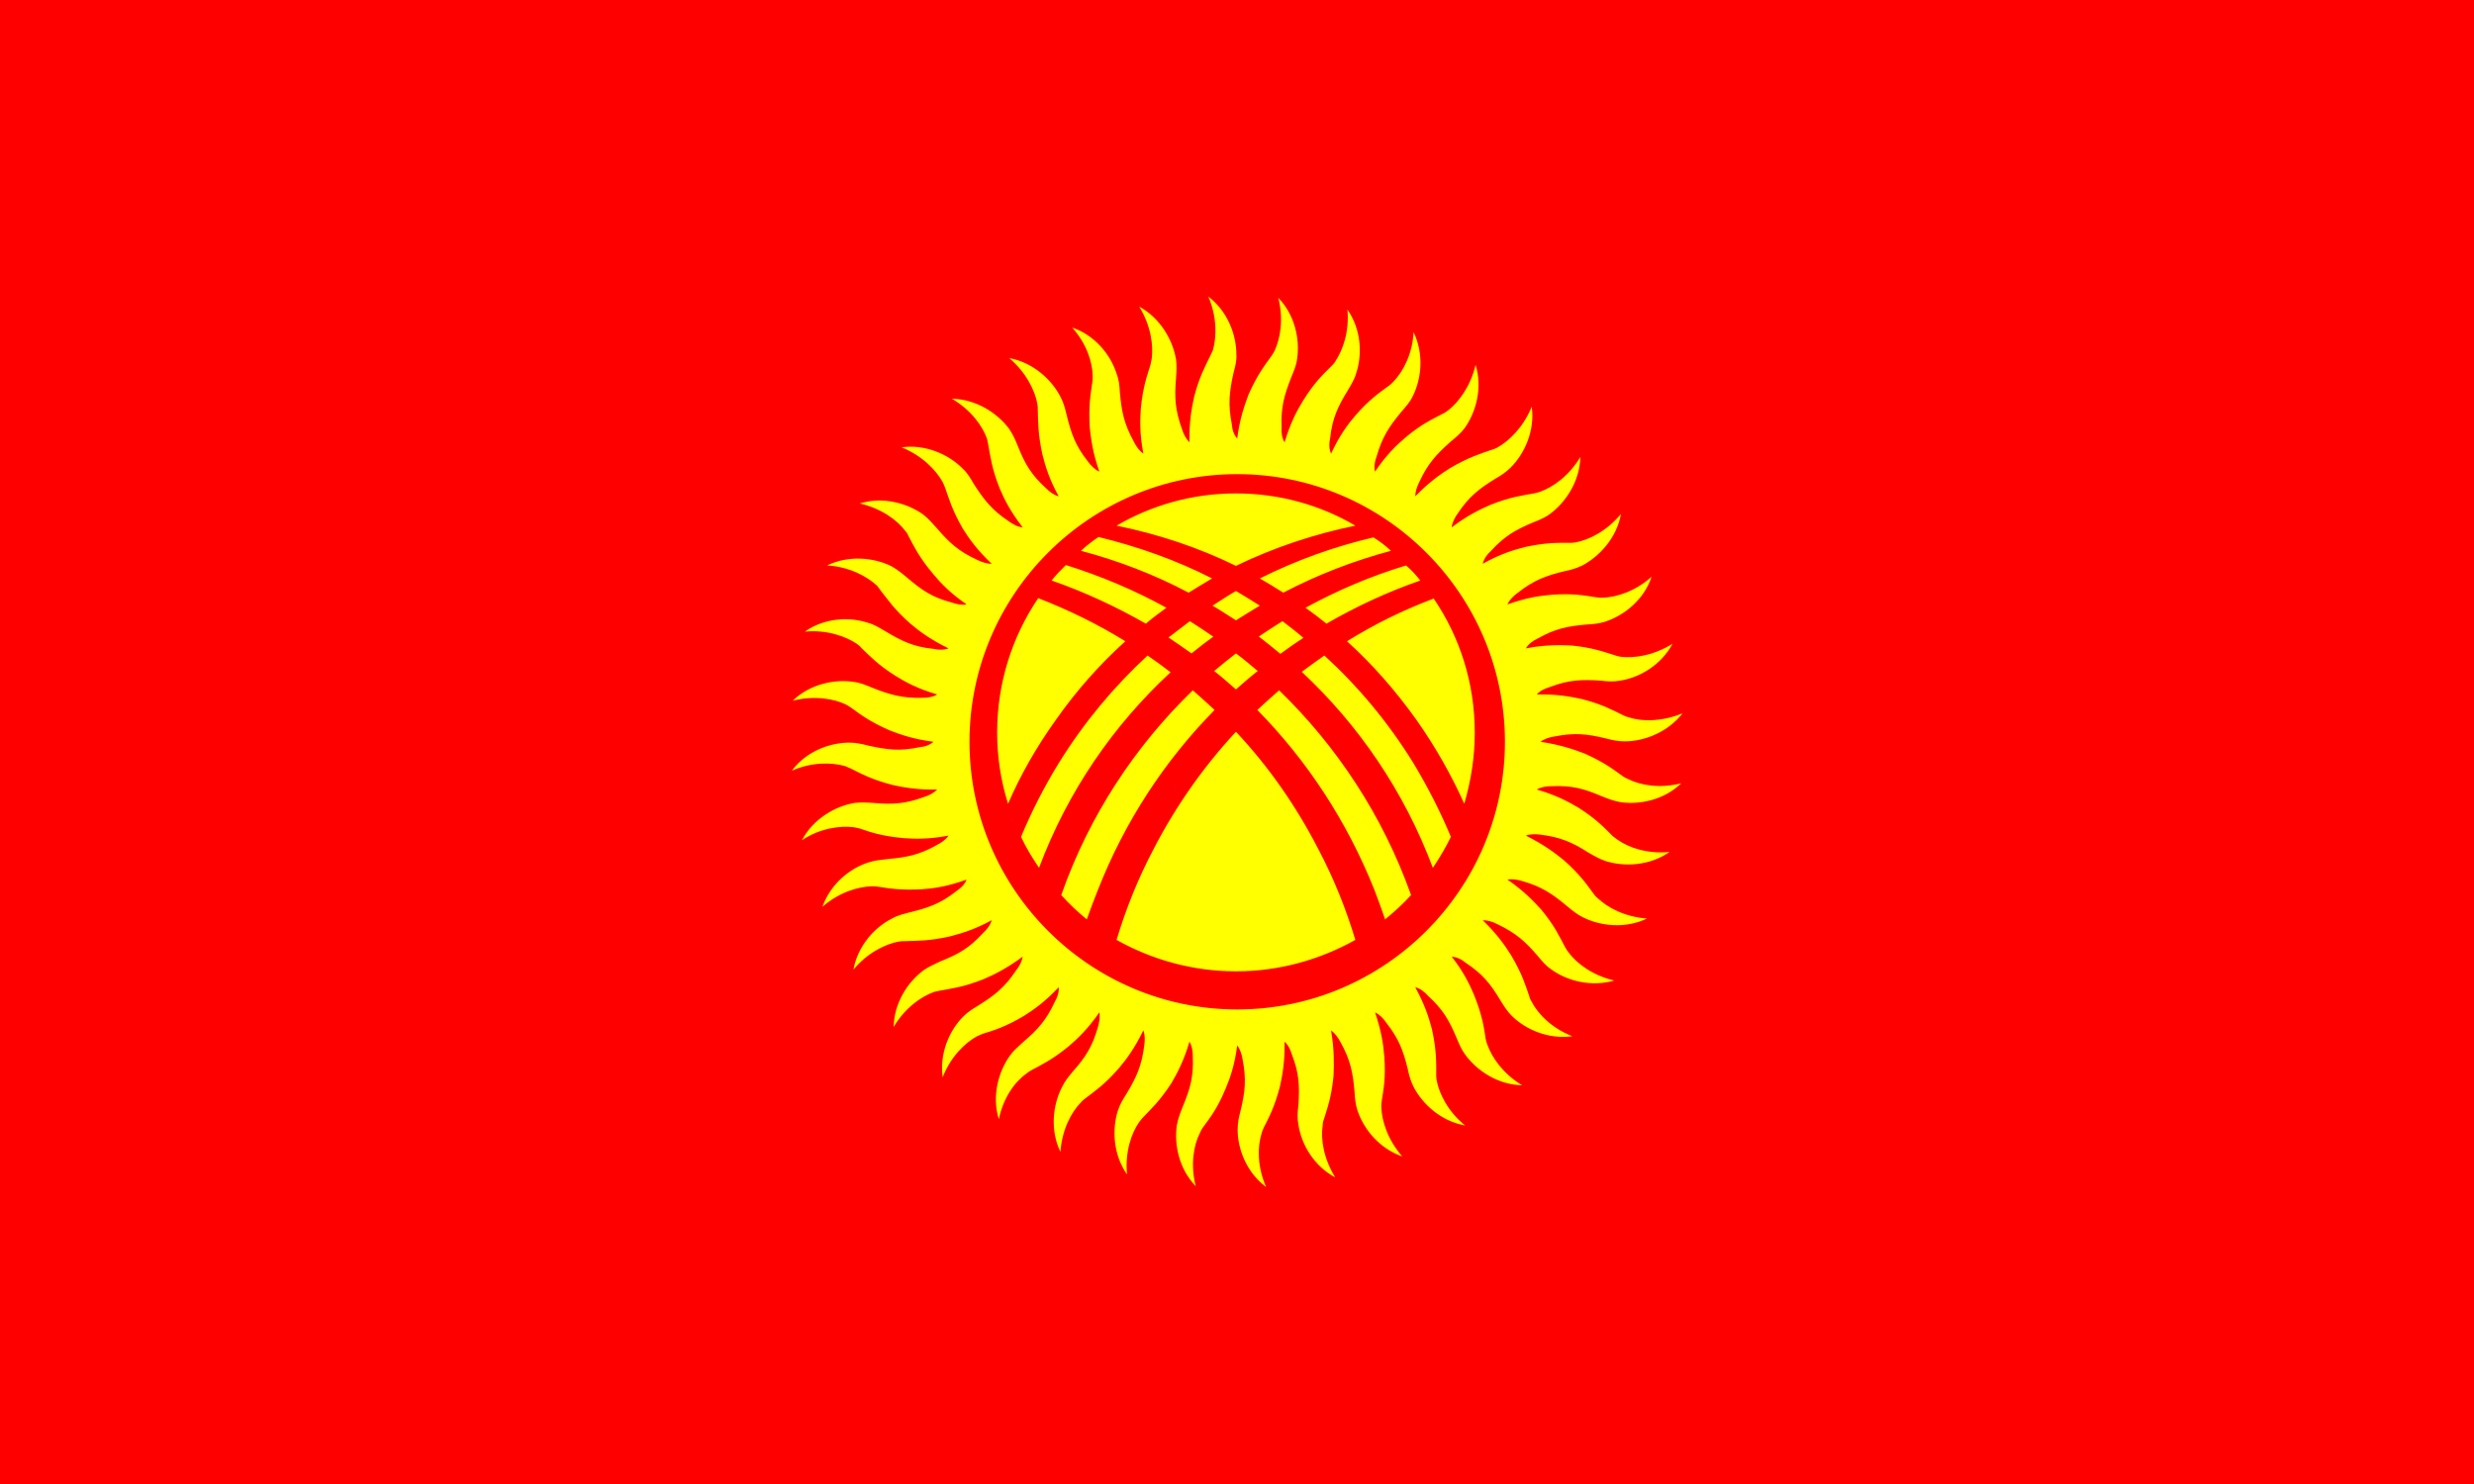
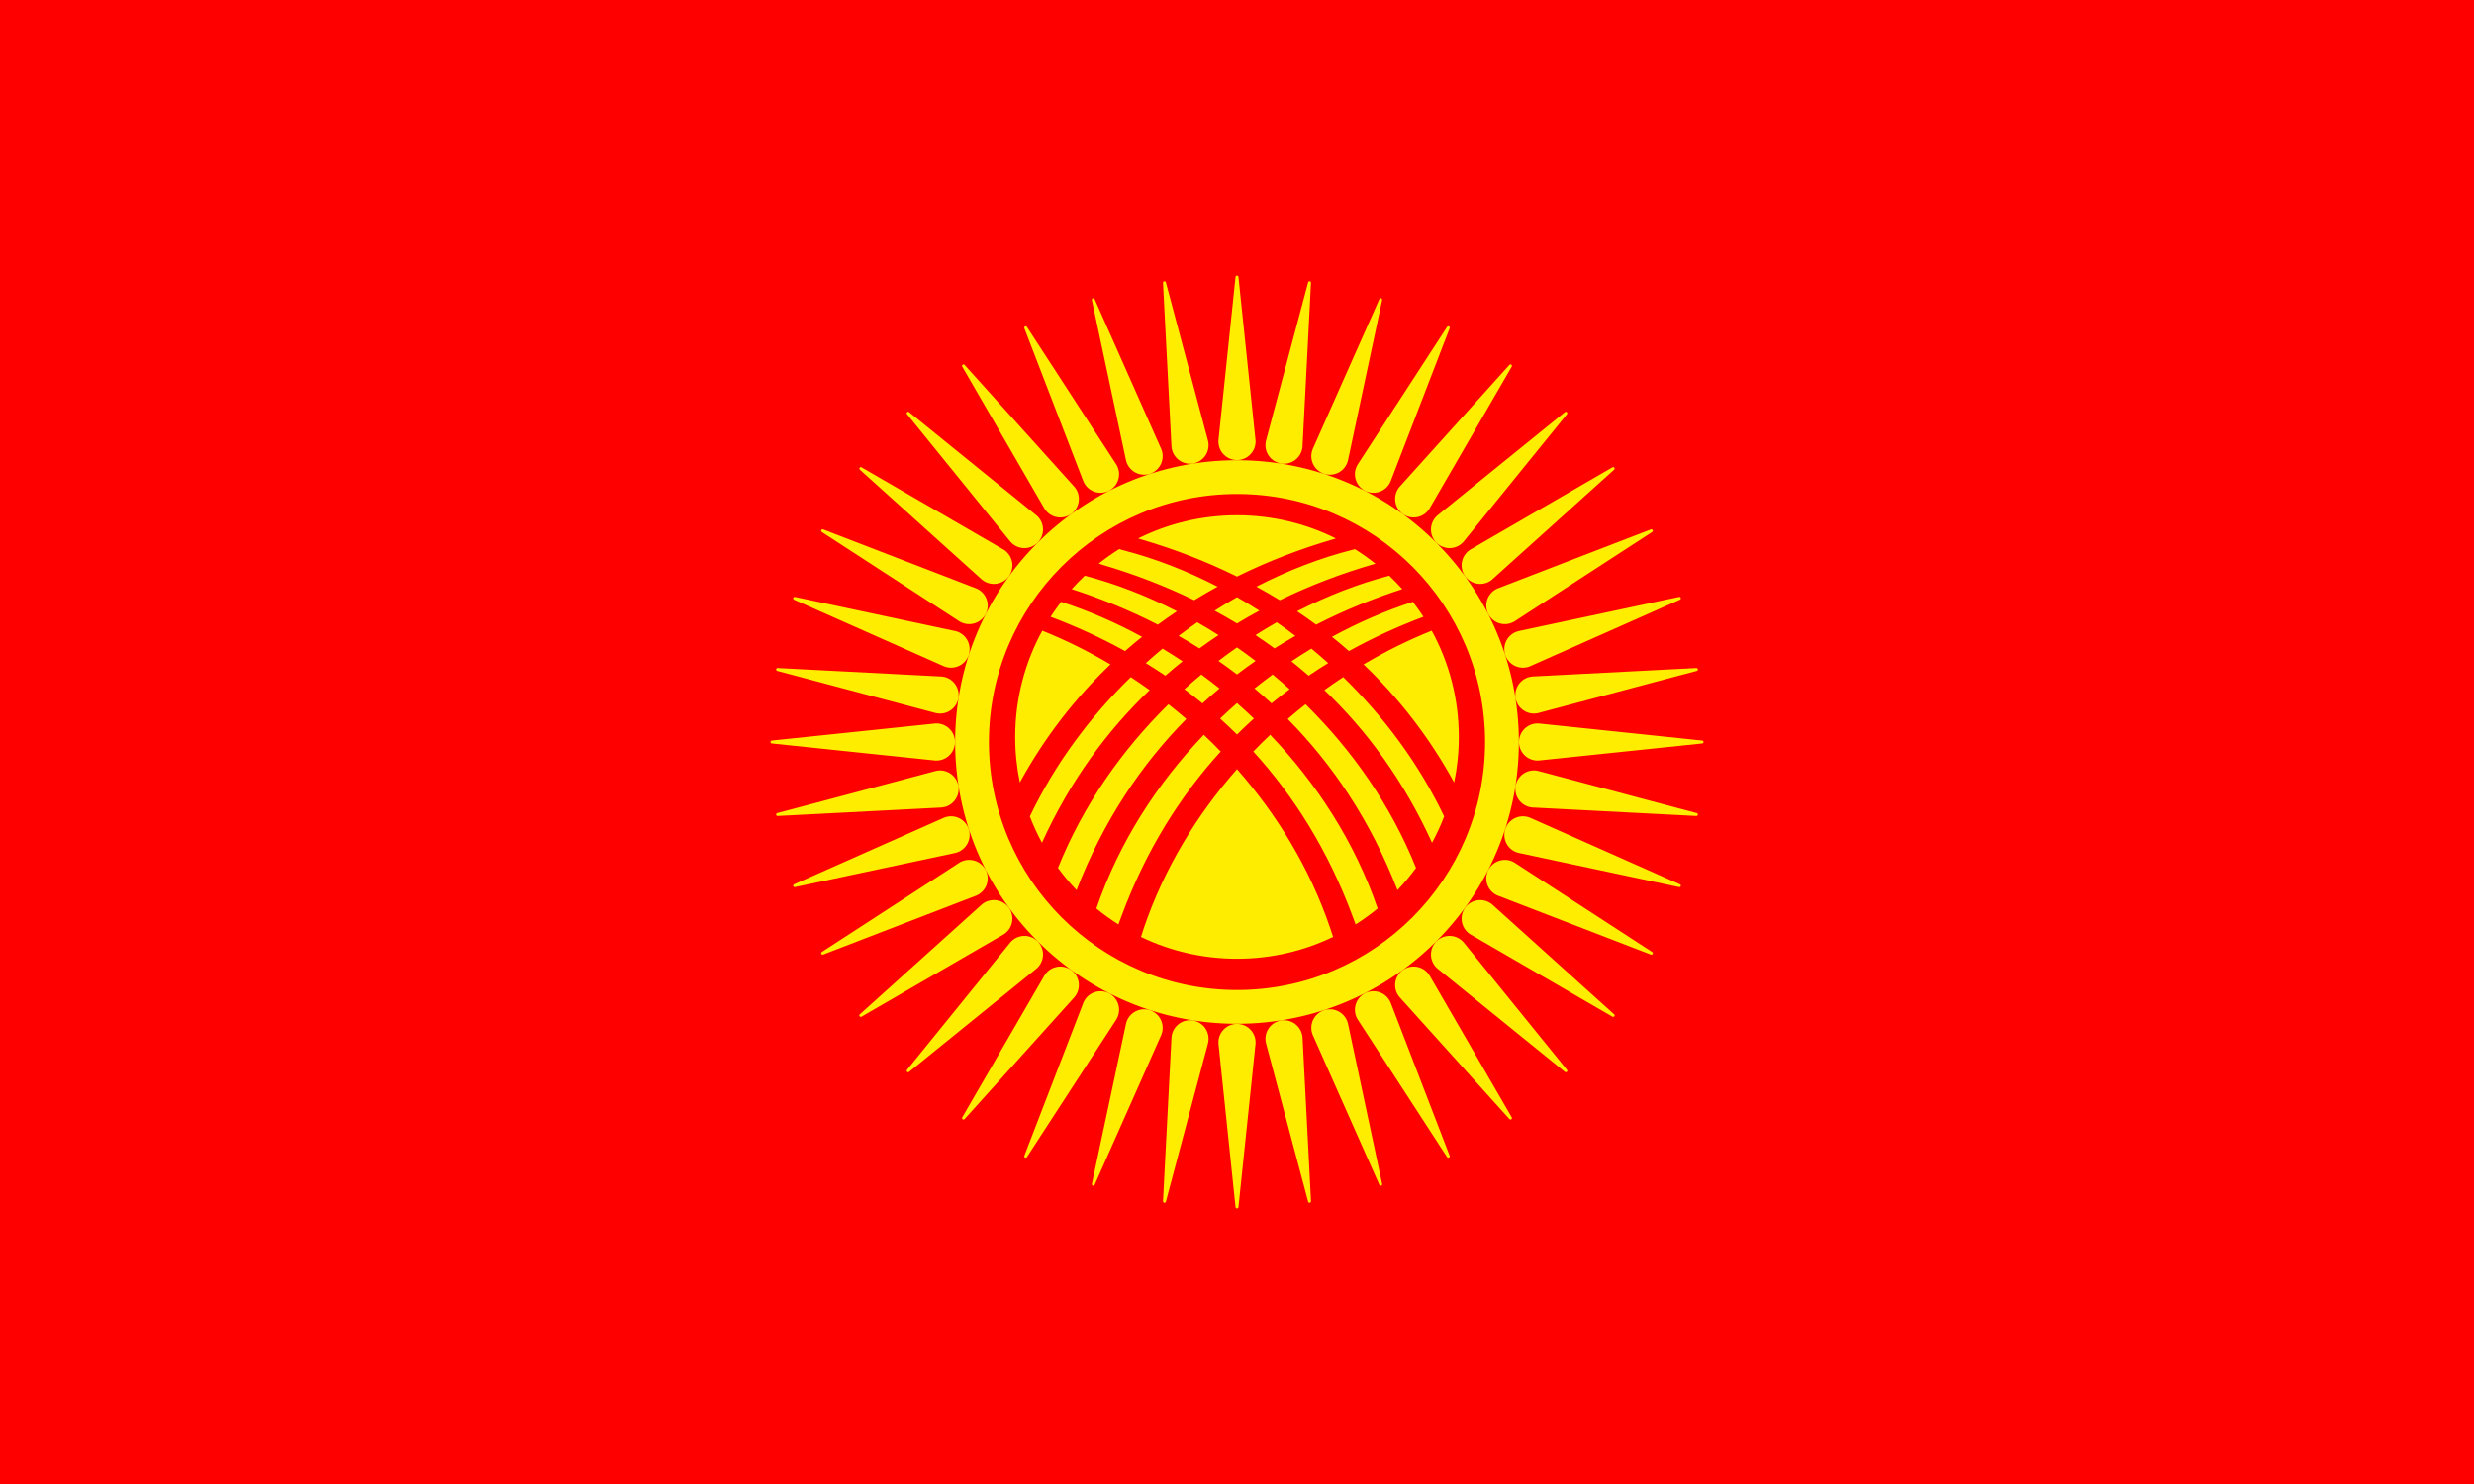
- <svg xmlns="http://www.w3.org/2000/svg" height="600" width="1000">
-   <path d="M0 0h1000v600H0z" fill="red" />
-   <path d="M454.869 259.272c-11.177-6.943-23.032-12.701-35.225-17.443-10.5 15.58-16.596 34.208-16.596 54.36 0 9.992 1.524 19.645 4.403 28.79 5.08-11.685 11.516-23.031 19.306-33.87a188.215 188.215 0 0 1 28.112-31.837zm-29.806-24.556c13.21 4.573 25.91 10.5 38.104 17.443 2.71-2.37 5.588-4.403 8.298-6.435-12.87-7.113-26.588-12.87-40.644-17.274-2.032 2.033-4.064 4.065-5.758 6.266zm11.855-12.023c15.241 4.064 29.805 9.652 43.522 16.934 3.218-2.032 6.436-3.895 9.484-5.757-14.564-7.452-29.975-12.87-45.894-16.766a57.437 57.437 0 0 0-7.112 5.589zm14.394-10.161c16.766 3.387 33.023 8.806 48.265 16.257 15.41-7.451 31.668-12.87 48.264-16.257-14.056-8.298-30.652-13.04-48.264-13.04s-34.04 4.742-48.265 13.04zm103.81 4.742a209.349 209.349 0 0 0-45.893 16.596 283.47 283.47 0 0 1 9.484 5.757c13.886-7.282 28.45-12.87 43.522-16.934-2.201-2.033-4.572-3.895-7.112-5.42zm13.21 11.346c-14.056 4.234-27.604 9.991-40.644 17.104a158.93 158.93 0 0 1 8.468 6.435c12.023-6.943 24.725-12.87 37.934-17.443-1.694-2.201-3.557-4.233-5.758-6.096zm11.177 13.378a198.118 198.118 0 0 0-35.055 17.274c10.33 9.314 19.644 19.983 28.112 31.837a204.81 204.81 0 0 1 19.305 33.87c2.71-9.314 4.234-18.798 4.234-28.79 0-20.152-6.097-38.78-16.596-54.19zm-8.298 66.385c-10.161-16.427-22.354-30.991-35.902-43.353-3.048 2.201-6.266 4.403-9.145 6.604 22.862 21.338 41.321 48.095 53.006 79.255 2.71-4.064 5.25-8.298 7.282-12.532-4.234-10.16-9.314-20.152-15.241-29.974zm-53.684-44.03c3.049-2.202 6.097-4.404 9.315-6.436-2.71-2.37-5.589-4.572-8.468-6.774-3.217 2.032-6.435 4.064-9.653 6.266h.17c2.879 2.202 5.758 4.572 8.636 6.943zm-17.95-13.549c3.217-2.032 6.604-4.064 9.652-5.927-3.217-2.032-6.435-4.064-9.652-5.927-3.218 1.863-6.266 3.895-9.484 5.927 3.218 1.863 6.266 3.895 9.484 5.927zm-9.145 6.605c-3.218-2.202-6.266-4.234-9.484-6.266l-8.636 6.605c3.217 2.201 6.265 4.233 9.314 6.435a173.309 173.309 0 0 1 8.806-6.774zm9.145 6.774c-2.88 2.201-5.758 4.572-8.806 7.113 3.048 2.37 5.927 4.91 8.806 7.45 2.879-2.54 5.757-5.08 8.806-7.45-2.88-2.371-5.758-4.912-8.806-7.113zm0 31.668a213.913 213.913 0 0 0-33.362 47.587c-6.266 11.854-11.177 24.217-14.903 36.579 14.226 7.96 30.652 12.701 48.265 12.701s34.039-4.742 48.264-12.701c-3.726-12.362-8.637-24.725-14.903-36.58-9.145-17.78-20.322-33.7-33.361-47.586zm-55.885 64.183c11.007-28.112 27.265-52.667 47.248-72.99-2.88-2.709-5.758-5.249-8.806-7.958-23.2 22.523-41.83 50.465-53.176 82.81a94.433 94.433 0 0 0 10.33 9.823c1.356-3.895 2.88-7.79 4.404-11.685zm64.521-72.99c19.983 20.323 36.24 44.878 47.418 72.99 1.524 3.895 2.879 7.79 4.233 11.685 3.726-3.048 7.282-6.266 10.5-9.822-11.516-32.346-30.144-60.288-53.345-82.811-3.048 2.71-5.927 5.25-8.806 7.959zm-88.23 63.845c11.685-31.16 30.144-57.748 53.175-79.085a186.939 186.939 0 0 0-9.314-6.774c-13.548 12.531-25.74 27.095-35.902 43.522a215.114 215.114 0 0 0-15.24 29.805c2.031 4.403 4.571 8.468 7.281 12.532zm80.102-159.187c59.61 0 108.213 48.603 108.213 108.213 0 59.61-48.603 108.214-108.213 108.214-59.61 0-108.214-48.603-108.214-108.214 0-59.61 48.603-108.213 108.214-108.213zm47.756-23.709c-3.048 3.557-6.435 8.129-9.822 15.41-.847-1.862-.847-4.063-.34-6.434.848-7.79 3.05-12.532 7.114-19.137 1.354-2.37 2.71-4.403 3.386-6.943 2.54-7.62 2.033-17.781-3.556-25.74.847 8.975-1.863 16.426-4.91 20.998-.509.847-1.017 1.355-1.694 2.033-3.218 3.217-6.774 6.435-11.347 13.886-2.54 4.064-5.08 8.975-7.451 16.765-1.016-1.693-1.355-3.725-1.185-6.096-.34-7.96 1.016-12.87 3.895-20.152 1.016-2.54 2.032-4.742 2.37-7.452 1.186-7.79-.846-17.781-7.62-24.725 2.201 8.637.846 16.427-1.524 21.508-.508.846-.847 1.524-1.355 2.201-2.71 3.726-5.589 7.451-9.145 15.41-1.693 4.573-3.556 9.823-4.572 17.782-1.355-1.524-2.033-3.556-2.202-5.927-1.524-7.79-1.016-12.87.678-20.49.677-2.541 1.354-4.912 1.185-7.622 0-7.959-3.556-17.442-11.346-23.37 3.556 8.298 3.387 16.258 1.862 21.677-.338.677-.677 1.524-1.016 2.201-2.032 4.234-4.403 8.299-6.604 16.766-1.016 4.742-2.032 10.33-1.863 18.29-1.355-1.355-2.37-3.218-3.048-5.42-2.71-7.62-3.049-12.531-2.371-20.49.17-2.71.339-5.081 0-7.621-1.355-7.96-6.435-16.766-14.903-21.338 4.742 7.62 5.758 15.58 5.08 20.999l-.507 2.54c-1.355 4.403-3.049 8.806-3.895 17.612-.34 4.742-.508 10.33 1.016 18.29-1.694-1.186-2.88-2.879-3.895-4.911-3.895-7.113-4.911-12.024-5.589-19.814-.17-2.71-.339-5.08-1.355-7.62-2.37-7.621-8.806-15.58-17.95-18.629 5.927 6.605 8.298 14.225 8.298 19.814 0 .847 0 1.693-.17 2.54-.677 4.572-1.524 9.314-1.016 17.951.508 4.742 1.186 10.33 3.895 17.95-1.863-.846-3.387-2.37-4.742-4.233-4.91-6.266-6.604-11.007-8.467-18.628-.677-2.71-1.185-4.911-2.54-7.451-3.557-6.944-11.177-13.887-20.66-15.58 6.773 5.757 10.33 13.04 11.346 18.458.169.847.169 1.694.169 2.54.17 4.573 0 9.315 1.863 17.952 1.185 4.572 2.71 9.991 6.604 16.934-1.862-.508-3.556-1.693-5.25-3.387-5.927-5.419-8.467-9.822-11.346-17.104-1.016-2.54-2.032-4.741-3.556-6.943-4.742-6.266-13.21-11.854-23.031-12.024 7.79 4.573 12.362 11.008 14.225 16.258l.508 2.54c.847 4.572 1.355 9.314 4.572 17.443 1.863 4.403 4.403 9.483 9.314 15.75-2.032-.17-3.895-1.186-5.757-2.541-6.605-4.403-9.823-8.467-14.056-15.072-1.355-2.37-2.54-4.403-4.573-6.266-5.588-5.588-14.902-9.822-24.555-8.467 8.298 3.387 13.886 9.144 16.596 14.056.339.677.677 1.524 1.016 2.37 1.524 4.234 2.71 8.807 7.113 16.427 2.54 4.065 5.758 8.637 11.685 14.225-2.032 0-4.065-.677-6.097-1.693-7.282-3.387-11.007-6.774-16.088-12.701-1.863-2.032-3.387-3.895-5.588-5.589-6.436-4.572-16.258-7.282-25.572-4.403 8.806 2.032 15.241 6.774 18.459 11.177.677.678 1.016 1.355 1.355 2.202 2.201 4.064 4.234 8.467 9.822 15.072 3.048 3.725 6.943 7.79 13.548 12.362-1.863.339-3.895 0-6.266-.847-7.62-2.032-11.854-4.91-17.782-9.991-2.032-1.694-3.895-3.218-6.265-4.572-7.113-3.557-17.274-4.573-26.08-.34 8.975.509 16.088 4.404 20.152 8.13.508.677 1.016 1.185 1.524 2.032 2.88 3.556 5.42 7.62 12.024 13.378 3.557 3.048 8.129 6.435 15.41 9.992-1.862.677-4.063.677-6.265.17-7.96-.848-12.532-3.05-19.306-7.114-2.37-1.354-4.403-2.71-6.943-3.387-7.62-2.54-17.612-2.032-25.572 3.557 8.807-.847 16.427 1.863 21 4.91.677.509 1.354 1.017 1.862 1.694 3.387 3.218 6.605 6.774 13.887 11.347 4.064 2.54 9.145 5.25 16.765 7.451-1.693 1.016-3.725 1.355-6.096 1.355-7.96.17-12.87-1.186-20.152-4.065-2.54-1.016-4.742-2.032-7.452-2.37-7.79-1.186-17.781.846-24.725 7.62 8.637-2.201 16.597-.847 21.508 1.524.846.508 1.524.847 2.201 1.355 3.726 2.71 7.451 5.589 15.58 9.145 4.403 1.693 9.653 3.556 17.612 4.572-1.524 1.355-3.556 2.032-5.757 2.202-7.96 1.693-12.87 1.016-20.66-.678-2.541-.677-4.912-1.185-7.622-1.185-7.959 0-17.442 3.556-23.2 11.346 8.128-3.556 16.088-3.387 21.507-1.862.847.338 1.524.677 2.37 1.016 4.065 2.032 8.299 4.403 16.766 6.604 4.573 1.016 10.161 2.032 18.12 1.863-1.354 1.355-3.217 2.37-5.419 3.048-7.451 2.71-12.531 3.049-20.321 2.371-2.71-.17-5.08-.339-7.79 0-7.79 1.355-16.597 6.435-21.169 15.072 7.451-4.911 15.41-5.927 21-5.25.846.17 1.523.339 2.37.508 4.403 1.525 8.806 3.049 17.612 3.895 4.742.34 10.33.508 18.29-1.016-1.186 1.694-2.879 2.88-4.911 3.895-6.943 3.895-12.024 4.911-19.814 5.589-2.71.338-5.08.508-7.62 1.355-7.621 2.37-15.411 8.806-18.629 17.95 6.774-5.927 14.395-8.128 19.983-8.298.847 0 1.694 0 2.54.17 4.403.677 9.145 1.524 17.951 1.016 4.742-.339 10.33-1.186 17.782-3.895-.678 1.863-2.202 3.387-4.234 4.742-6.266 4.91-11.007 6.604-18.628 8.467-2.54.677-4.911 1.185-7.282 2.54-7.113 3.557-13.887 11.177-15.58 20.66 5.588-6.773 12.87-10.33 18.29-11.346.846-.169 1.693-.169 2.54-.169 4.572-.17 9.483 0 17.95-1.863 4.573-1.185 9.992-2.71 17.105-6.604-.508 1.862-1.863 3.725-3.557 5.25-5.419 5.927-9.822 8.467-17.104 11.346-2.37 1.185-4.572 2.032-6.774 3.556-6.435 4.742-12.023 13.21-12.193 23.031 4.573-7.79 11.177-12.362 16.427-14.225.847-.17 1.524-.339 2.37-.508 4.573-.847 9.315-1.355 17.444-4.572 4.403-1.863 9.483-4.403 15.918-9.145-.338 1.863-1.185 3.726-2.71 5.588-4.402 6.605-8.297 9.823-15.071 14.056-2.202 1.355-4.234 2.54-6.266 4.573-5.588 5.588-9.653 14.902-8.298 24.555 3.218-8.298 8.975-13.886 13.887-16.596.846-.339 1.524-.677 2.37-1.016 4.403-1.355 8.976-2.71 16.427-7.113 4.065-2.54 8.637-5.758 14.225-11.685.17 2.032-.508 4.065-1.693 6.097-3.387 7.282-6.774 11.007-12.701 16.088-2.032 1.863-3.895 3.387-5.42 5.588-4.572 6.436-7.281 16.258-4.402 25.572 1.862-8.806 6.604-15.241 11.177-18.459.677-.508 1.354-1.016 2.032-1.355 4.064-2.201 8.467-4.234 15.241-9.822 3.556-3.048 7.62-6.943 12.193-13.548.339 1.863 0 4.064-.677 6.266-2.202 7.62-4.911 11.854-10.161 17.782-1.694 2.032-3.218 3.895-4.403 6.435-3.556 7.112-4.742 17.104-.508 25.91.677-8.975 4.403-16.088 8.298-19.983.508-.677 1.185-1.185 1.863-1.694 3.725-2.878 7.62-5.419 13.378-12.023 3.048-3.557 6.435-8.129 9.992-15.41.677 1.862.677 4.063.338 6.265-1.016 7.96-3.048 12.532-7.112 19.306-1.524 2.37-2.71 4.403-3.557 6.943-2.37 7.62-1.862 17.781 3.726 25.74-.847-8.975 1.694-16.595 4.911-21.168.508-.677 1.016-1.354 1.524-1.862 3.218-3.387 6.774-6.605 11.516-13.887 2.37-4.064 5.08-9.145 7.282-16.765 1.016 1.693 1.355 3.725 1.355 6.096.338 7.96-1.016 12.87-4.065 20.152-1.016 2.54-1.862 4.742-2.37 7.452-1.186 7.79.846 17.781 7.62 24.725-2.201-8.637-.847-16.597 1.694-21.508.338-.846.677-1.524 1.185-2.201 2.71-3.726 5.758-7.451 9.145-15.58 1.863-4.403 3.726-9.653 4.742-17.612 1.185 1.524 1.862 3.556 2.201 5.757 1.524 7.96 1.016 12.87-.847 20.66-.677 2.541-1.185 4.912-1.185 7.622 0 7.959 3.726 17.442 11.516 23.2-3.557-8.128-3.557-16.088-1.863-21.507.17-.847.508-1.524.847-2.37 2.032-4.065 4.403-8.299 6.604-16.766 1.016-4.573 2.032-10.161 1.863-18.12 1.524 1.354 2.37 3.217 3.048 5.419 2.88 7.451 3.049 12.531 2.54 20.49-.338 2.541-.508 4.912 0 7.621 1.186 7.96 6.266 16.766 14.903 21.338-4.742-7.62-5.927-15.58-5.08-20.999 0-.847.169-1.693.508-2.54 1.354-4.403 3.048-8.806 3.895-17.612.169-4.742.338-10.33-1.016-18.29 1.524 1.186 2.879 2.879 3.895 4.911 3.895 6.943 4.91 12.024 5.588 19.814.17 2.71.339 5.08 1.186 7.62 2.54 7.621 8.806 15.411 18.12 18.629-5.927-6.774-8.298-14.395-8.468-19.983 0-.847 0-1.694.17-2.54.677-4.403 1.693-9.145 1.016-17.951-.339-4.742-1.186-10.33-3.726-17.782 1.694.847 3.218 2.202 4.573 4.234 4.91 6.266 6.773 11.007 8.636 18.628.508 2.54 1.186 4.911 2.371 7.282 3.726 7.113 11.177 13.887 20.83 15.58-6.943-5.588-10.5-12.87-11.516-18.29-.169-.846-.169-1.693-.169-2.54 0-4.572.17-9.314-1.694-17.95-1.185-4.573-2.878-9.992-6.773-17.105 2.032.508 3.725 1.863 5.25 3.557 5.927 5.419 8.467 9.822 11.515 17.104 1.016 2.37 1.863 4.572 3.556 6.774 4.742 6.435 13.21 12.023 22.862 12.193-7.62-4.573-12.193-11.177-14.056-16.427-.338-.847-.508-1.524-.677-2.37-.677-4.573-1.355-9.315-4.572-17.444-1.863-4.403-4.234-9.483-9.145-15.75 2.032.17 3.895 1.017 5.758 2.541 6.604 4.403 9.822 8.298 13.886 15.072 1.355 2.202 2.71 4.403 4.573 6.266 5.588 5.588 14.902 9.653 24.555 8.298-8.298-3.218-13.886-8.975-16.427-13.887-.508-.846-.846-1.524-1.016-2.37-1.524-4.403-2.879-8.976-7.282-16.427-2.54-4.065-5.758-8.637-11.515-14.225 1.862 0 3.895.508 6.096 1.693 7.113 3.387 11.008 6.774 16.088 12.701 1.694 2.032 3.218 3.895 5.42 5.42 6.435 4.741 16.257 7.281 25.57 4.572-8.636-2.032-15.071-6.774-18.458-11.347-.508-.677-1.016-1.354-1.355-2.032-2.201-4.064-4.064-8.467-9.653-15.241-3.217-3.556-7.112-7.62-13.717-12.193 2.032-.339 4.064 0 6.266.677 7.62 2.202 11.854 5.08 17.95 10.161 2.033 1.694 3.896 3.218 6.267 4.403 7.112 3.556 17.104 4.742 25.91.508-8.975-.677-15.919-4.403-19.983-8.298-.677-.508-1.185-1.185-1.694-1.863-2.71-3.725-5.419-7.62-11.854-13.378-3.726-3.048-8.298-6.435-15.41-9.992 1.862-.677 3.894-.677 6.265-.338 7.79 1.016 12.532 3.048 19.137 7.282 2.37 1.354 4.403 2.54 6.943 3.387 7.62 2.37 17.781 1.862 25.74-3.726-8.975.847-16.426-1.694-20.998-4.911l-2.033-1.524c-3.217-3.218-6.435-6.774-13.886-11.516-4.064-2.37-8.976-5.08-16.766-7.282 1.694-1.016 3.895-1.355 6.097-1.355 8.129-.338 13.04 1.016 20.152 4.065 2.54 1.016 4.742 1.862 7.452 2.37 7.79 1.186 17.781-.846 24.725-7.62-8.637 2.201-16.427.847-21.508-1.694-.677-.338-1.524-.677-2.201-1.185-3.726-2.71-7.451-5.589-15.41-9.145-4.404-1.693-9.823-3.556-17.782-4.742 1.524-1.185 3.556-1.862 5.927-2.201 7.79-1.524 12.87-1.016 20.49.847 2.541.677 4.912 1.185 7.622 1.185 7.959 0 17.442-3.726 23.37-11.346-8.298 3.387-16.258 3.387-21.508 1.693-.846-.17-1.693-.508-2.37-.847-4.234-2.032-8.299-4.403-16.766-6.604-4.742-1.016-10.16-2.032-18.29-1.863 1.355-1.524 3.218-2.37 5.42-3.048 7.62-2.88 12.7-3.049 20.49-2.54 2.71.338 5.081.508 7.79 0 7.79-1.186 16.597-6.266 21.17-14.903-7.621 4.742-15.411 5.927-21 5.25-.847-.17-1.693-.339-2.54-.678-4.403-1.354-8.806-3.048-17.443-3.895-4.742-.17-10.5-.338-18.29 1.186 1.017-1.694 2.71-3.049 4.912-4.065 6.943-3.895 11.854-4.91 19.644-5.588 2.71-.17 5.08-.339 7.62-1.186 7.621-2.54 15.58-8.806 18.629-18.12-6.605 5.927-14.225 8.298-19.814 8.468-.847 0-1.693 0-2.54-.17-4.573-.677-9.314-1.693-17.951-1.016-4.742.339-10.33 1.186-17.95 3.895.846-1.863 2.37-3.387 4.233-4.742 6.266-4.91 11.007-6.773 18.628-8.636 2.71-.508 4.911-1.186 7.451-2.371 6.944-3.726 13.887-11.177 15.58-20.83-5.757 6.943-12.87 10.5-18.459 11.516-.846.169-1.693.169-2.54.169-4.572 0-9.314-.17-17.781 1.694-4.742 1.185-10.161 2.878-17.104 6.773.508-2.032 1.693-3.725 3.387-5.25 5.419-5.927 9.822-8.467 17.104-11.515 2.54-1.016 4.741-1.863 6.943-3.556 6.266-4.742 11.854-13.21 12.024-22.862-4.573 7.62-11.008 12.193-16.258 14.056-.846.338-1.693.508-2.54.677-4.572.847-9.314 1.355-17.443 4.572-4.234 1.863-9.314 4.234-15.75 9.145.17-1.863 1.186-3.895 2.541-5.758 4.403-6.604 8.467-9.822 15.072-13.886 2.37-1.355 4.403-2.71 6.266-4.573 5.588-5.588 9.822-14.902 8.467-24.555-3.387 8.298-9.144 13.886-14.056 16.596-.677.339-1.524.677-2.201.847-4.403 1.524-8.976 2.879-16.596 7.282-4.065 2.54-8.637 5.758-14.225 11.515 0-1.862.677-3.895 1.693-5.927 3.387-7.282 6.774-11.007 12.701-16.257 2.032-1.694 3.895-3.218 5.589-5.42 4.572-6.435 7.282-16.257 4.403-25.57-2.033 8.636-6.774 15.071-11.177 18.458-.678.508-1.355 1.016-2.202 1.355-4.064 2.201-8.467 4.064-15.072 9.653-3.725 3.217-7.79 7.112-12.193 13.717-.508-1.863-.17-4.064.678-6.266 2.201-7.62 4.91-11.854 9.991-17.95 1.694-2.033 3.387-3.727 4.572-6.267 3.557-7.112 4.573-17.104.34-25.91-.509 8.975-4.235 15.919-8.13 19.983-.677.677-1.185 1.185-1.862 1.694-3.726 2.71-7.79 5.419-13.548 12.023z" fill="#ff0" />
+ <svg xmlns="http://www.w3.org/2000/svg" height="600" viewBox="0 0 1000 600" width="1000">
+   <path d="m0 0h1000v600h-1000z" fill="#f00" />
+   <path d="m526.465 180.758 3.446-66.422c.018-.297-.195-.567-.498-.614-.31-.05-.6.152-.668.453l-17.032 64.02c-.052.215-.094.421-.126.628-.644 4.095 2.154 7.935 6.249 8.579 4.094.643 7.934-2.154 8.577-6.249.022-.132.039-.267.053-.394zm18.336 5.605 13.86-65.052c.065-.292-.103-.592-.395-.687-.298-.096-.617.056-.731.342l-26.898 60.54c-.086.205-.159.401-.225.602-1.28 3.941.878 8.175 4.82 9.455 3.942 1.28 8.176-.878 9.455-4.82.042-.129.08-.258.114-.381zm17.224 8.422 23.927-62.058c.11-.277-.008-.6-.282-.741-.279-.142-.618-.04-.776.225l-36.093 55.551c-.117.188-.22.371-.316.56-1.884 3.691-.42 8.21 3.271 10.095 3.692 1.886 8.212.421 10.097-3.271.061-.12.119-.242.171-.359zm15.686 11.012 33.341-57.55c.152-.257.086-.595-.163-.776-.253-.185-.604-.138-.802.1l-44.339 49.219c-.145.169-.275.333-.399.503-2.439 3.351-1.699 8.045 1.651 10.484 3.351 2.439 8.045 1.698 10.484-1.652.079-.111.156-.221.226-.328zm13.775 13.315 41.892-51.659c.191-.23.178-.574-.04-.791-.221-.223-.575-.231-.806-.028l-51.46 41.719c-.169.143-.323.286-.472.435-2.931 2.93-2.931 7.683 0 10.612 2.93 2.932 7.682 2.932 10.612 0 .096-.096.189-.194.274-.288zm11.536 15.295 49.422-44.51c.224-.198.264-.538.084-.787-.185-.254-.532-.318-.793-.153l-57.327 33.202c-.189.115-.364.231-.534.354-3.351 2.439-4.09 7.133-1.652 10.484 2.439 3.35 7.133 4.091 10.484 1.652.109-.081.216-.161.316-.243zm9.008 16.918 55.776-36.23c.253-.161.347-.492.207-.765-.143-.279-.477-.396-.761-.273l-61.813 23.824c-.206.083-.396.17-.584.266-3.691 1.884-5.156 6.405-3.272 10.097 1.885 3.691 6.405 5.155 10.096 3.271.121-.061.239-.126.351-.189zm6.236 18.13 60.784-26.997c.274-.119.419-.431.324-.723-.097-.298-.408-.466-.707-.391l-64.794 13.796c-.215.052-.417.107-.618.173-3.942 1.28-6.1 5.513-4.82 9.456 1.279 3.941 5.513 6.099 9.455 4.82.129-.042.256-.086.376-.134zm3.302 18.887 64.278-17.091c.289-.074.481-.359.433-.662-.048-.31-.33-.525-.637-.499l-66.157 3.424c-.222.017-.429.042-.638.073-4.094.644-6.892 4.485-6.248 8.579.643 4.094 4.484 6.892 8.578 6.248.134-.021.266-.046.392-.073zm.32 19.153 66.15-6.906c.298-.028.532-.28.532-.587 0-.314-.244-.57-.552-.59l-65.887-6.888c-.221-.018-.431-.028-.642-.028-4.144 0-7.504 3.361-7.504 7.506 0 4.144 3.361 7.504 7.504 7.504.136 0 .27-.004.399-.011zm-2.646 18.973 66.421 3.446c.298.019.568-.194.616-.498.049-.31-.153-.601-.454-.669l-64.019-17.032c-.216-.051-.422-.093-.63-.126-4.095-.643-7.935 2.155-8.578 6.25-.644 4.094 2.154 7.934 6.248 8.578.134.021.267.038.396.052zm-5.604 18.335 65.051 13.861c.292.065.591-.103.686-.396.097-.298-.056-.616-.343-.73l-60.539-26.899c-.205-.084-.401-.158-.602-.224-3.942-1.279-8.175.878-9.455 4.821-1.28 3.941.878 8.174 4.82 9.455.129.042.258.079.382.113zm-8.423 17.224 62.058 23.927c.278.111.6-.007.741-.28.143-.281.042-.62-.224-.778l-55.551-36.092c-.188-.117-.371-.22-.559-.315-3.691-1.885-8.211-.42-10.096 3.271-1.885 3.692-.42 8.211 3.272 10.096.121.061.243.119.359.171zm-11.011 15.686 57.55 33.341c.257.153.594.086.776-.163.184-.253.137-.603-.1-.801l-49.22-44.339c-.167-.145-.332-.276-.502-.4-3.351-2.439-8.044-1.699-10.483 1.652-2.439 3.351-1.699 8.045 1.651 10.484.109.079.22.155.328.225zm-13.315 13.775 51.66 41.893c.23.19.574.177.79-.041.222-.22.231-.575.027-.806l-41.718-51.461c-.144-.169-.285-.323-.435-.471-2.93-2.931-7.682-2.931-10.612 0-2.931 2.93-2.931 7.681 0 10.612.095.096.194.187.288.274zm-15.295 11.537 44.51 49.421c.197.225.538.265.787.085.253-.185.317-.533.152-.793l-33.202-57.327c-.115-.188-.231-.363-.354-.533-2.439-3.352-7.133-4.091-10.484-1.653-3.351 2.439-4.091 7.132-1.651 10.484.08.11.161.217.242.316zm-16.916 9.006 36.229 55.778c.16.252.491.346.765.206.279-.142.396-.476.274-.761l-23.824-61.814c-.084-.205-.171-.396-.267-.583-1.885-3.691-6.405-5.157-10.097-3.273-3.691 1.886-5.155 6.405-3.271 10.096.062.122.126.239.191.35zm-18.131 6.236 26.997 60.786c.118.272.431.418.723.324.298-.097.466-.41.39-.708l-13.796-64.794c-.052-.216-.107-.419-.173-.618-1.279-3.941-5.513-6.1-9.455-4.821-3.942 1.281-6.1 5.514-4.82 9.456.043.13.087.256.134.376zm-18.887 3.302 17.092 64.277c.074.289.359.482.663.433.31-.048.525-.329.497-.638l-3.424-66.156c-.016-.221-.041-.43-.072-.638-.644-4.095-4.484-6.892-8.579-6.248-4.094.643-6.892 4.483-6.249 8.579.022.133.045.266.072.391zm-19.153.32 6.906 66.15c.028.297.28.532.588.532.314 0 .569-.243.59-.552l6.887-65.888c.019-.221.027-.431.027-.642 0-4.144-3.36-7.504-7.504-7.504s-7.504 3.36-7.504 7.504c0 .136.004.27.011.399zm-18.972-2.647-3.446 66.422c-.018.298.195.568.498.616.31.05.6-.152.668-.454l17.032-64.019c.053-.216.094-.421.127-.629.643-4.096-2.154-7.936-6.249-8.579-4.094-.644-7.934 2.153-8.578 6.248-.022.134-.038.268-.052.394zm-18.336-5.604-13.86 65.052c-.065.291.102.59.395.687.298.096.617-.057.731-.343l26.898-60.539c.086-.206.159-.402.225-.603 1.279-3.942-.878-8.175-4.82-9.456-3.942-1.28-8.176.88-9.455 4.821-.043.13-.08.258-.114.381zm-17.224-8.422-23.927 62.059c-.11.277.008.6.282.74.279.143.618.042.776-.225l36.093-55.55c.118-.189.22-.372.316-.56 1.885-3.691.42-8.21-3.271-10.096-3.691-1.884-8.212-.419-10.096 3.273-.062.12-.12.242-.172.358zm-15.686-11.011-33.341 57.55c-.153.256-.086.594.163.776.253.184.603.138.801-.099l44.34-49.22c.145-.167.275-.332.399-.503 2.439-3.352 1.7-8.045-1.652-10.484-3.351-2.438-8.044-1.699-10.483 1.653-.08.11-.156.219-.226.328zm-13.775-13.315-41.893 51.66c-.19.229-.177.573.041.79.221.223.575.231.806.028l51.46-41.719c.169-.144.323-.286.472-.435 2.931-2.931 2.931-7.682 0-10.612-2.931-2.931-7.683-2.931-10.612 0-.096.095-.189.194-.275.288zm-11.536-15.296-49.423 44.51c-.224.198-.264.539-.083.788.186.253.532.318.793.152l57.327-33.201c.189-.116.363-.231.534-.355 3.35-2.438 4.09-7.133 1.651-10.484-2.439-3.351-7.132-4.091-10.483-1.652-.109.08-.216.161-.316.242zm-9.008-16.917-55.777 36.23c-.252.159-.346.491-.206.765.143.278.477.395.761.273l61.813-23.824c.206-.084.396-.171.583-.267 3.692-1.885 5.157-6.404 3.272-10.096-1.884-3.691-6.405-5.156-10.095-3.271-.121.06-.239.126-.351.19zm-6.236-18.131-60.785 26.998c-.273.117-.419.431-.323.722.097.299.408.467.707.392l64.794-13.797c.214-.052.417-.107.618-.173 3.942-1.281 6.1-5.514 4.819-9.455-1.279-3.943-5.513-6.1-9.455-4.821-.129.043-.255.087-.376.134zm-3.302-18.885-64.277 17.091c-.289.074-.481.359-.433.663.048.31.329.525.637.497l66.157-3.424c.221-.016.429-.04.638-.072 4.094-.644 6.892-4.484 6.248-8.578-.643-4.095-4.484-6.893-8.578-6.25-.134.022-.266.047-.392.074zm-.319-19.154-66.151 6.905c-.298.028-.532.281-.532.589 0 .312.244.569.552.589l65.887 6.887c.221.017.431.027.642.027 4.144 0 7.504-3.36 7.504-7.504 0-4.145-3.361-7.506-7.504-7.506-.136 0-.27.005-.399.012zm2.646-18.973-66.421-3.445c-.298-.019-.568.195-.616.499-.049.308.153.6.454.668l64.019 17.033c.216.052.422.093.63.126 4.095.644 7.935-2.154 8.578-6.248.644-4.094-2.154-7.935-6.248-8.579-.134-.021-.267-.038-.396-.052zm5.604-18.335-65.051-13.86c-.291-.067-.592.101-.686.395-.097.299.057.617.343.731l60.539 26.899c.205.085.401.158.602.224 3.942 1.28 8.176-.878 9.455-4.82 1.28-3.942-.878-8.176-4.819-9.456-.13-.041-.258-.079-.382-.114zm8.423-17.224-62.058-23.929c-.277-.11-.6.009-.741.283-.143.28-.041.618.224.776l55.551 36.094c.188.118.371.22.559.315 3.69 1.885 8.211.42 10.095-3.271 1.885-3.691.42-8.213-3.272-10.097-.12-.062-.242-.118-.359-.171zm11.011-15.685-57.55-33.344c-.257-.152-.594-.085-.775.165-.185.252-.138.603.1.8l49.22 44.34c.168.144.332.274.502.399 3.351 2.439 8.044 1.699 10.483-1.652 2.439-3.351 1.699-8.045-1.651-10.484-.111-.08-.221-.155-.329-.225zm13.315-13.777-51.66-41.892c-.23-.191-.574-.177-.791.04-.222.221-.231.574-.027.807l41.718 51.46c.144.169.285.323.435.472 2.93 2.932 7.681 2.932 10.612 0 2.931-2.929 2.931-7.682 0-10.612-.095-.096-.194-.188-.288-.275zm15.296-11.536-44.511-49.423c-.197-.223-.539-.264-.787-.083-.254.185-.317.532-.152.794l33.202 57.326c.114.189.231.363.354.534 2.44 3.35 7.133 4.091 10.483 1.652 3.351-2.439 4.091-7.133 1.652-10.484-.079-.11-.162-.217-.242-.317zm16.917-9.007-36.23-55.777c-.16-.252-.491-.346-.765-.207-.279.144-.396.478-.274.762l23.824 61.813c.084.205.171.396.268.583 1.884 3.692 6.404 5.157 10.096 3.271 3.691-1.885 5.156-6.404 3.271-10.095-.061-.122-.126-.239-.189-.351zm18.13-6.236-26.997-60.785c-.119-.274-.431-.419-.723-.324-.298.097-.466.409-.39.707l13.796 64.794c.052.216.107.418.173.618 1.279 3.942 5.513 6.1 9.455 4.82 3.942-1.28 6.099-5.514 4.82-9.455-.043-.129-.087-.256-.134-.375zm18.887-3.303-17.092-64.277c-.074-.288-.359-.481-.663-.432-.31.048-.525.328-.497.637l3.424 66.157c.017.221.04.43.074.637.643 4.095 4.484 6.892 8.578 6.249 4.095-.644 6.892-4.484 6.249-8.579-.021-.134-.046-.266-.072-.392zm19.152-.319-6.906-66.152c-.028-.297-.281-.53-.588-.53-.314 0-.569.243-.59.552l-6.887 65.888c-.019.221-.027.43-.027.641 0 4.145 3.36 7.505 7.504 7.505s7.504-3.36 7.504-7.505c0-.136-.004-.27-.011-.398zm-7.494 7.956c62.922 0 113.932 51.009 113.932 113.932 0 62.921-51.01 113.932-113.932 113.932s-113.931-51.011-113.931-113.932c0-62.923 51.009-113.932 113.931-113.932zm0 13.658c55.379 0 100.274 44.895 100.274 100.275 0 55.379-44.894 100.274-100.274 100.274-55.38 0-100.274-44.895-100.274-100.274 0-55.38 44.894-100.275 100.274-100.275zm-83.727 130.37c10.252-21.443 24.421-40.39 40.805-56.328 2.561 1.681 5.097 3.426 7.606 5.232-17.204 16.446-32.199 36.798-43.511 61.733-1.857-3.416-3.492-6.97-4.9-10.637zm90.8-51.756c2.326 1.949 4.618 3.963 6.874 6.041 2.406-1.973 4.845-3.881 7.315-5.721-2.251-2.039-4.539-4.02-6.86-5.946-2.473 1.815-4.917 3.69-7.329 5.626zm-14.57-11.12c2.528 1.755 5.028 3.574 7.496 5.459 2.468-1.885 4.968-3.703 7.496-5.459-2.47-1.886-4.97-3.709-7.496-5.469-2.526 1.76-5.026 3.584-7.496 5.469zm.672 23.292c2.313 2.087 4.588 4.242 6.824 6.465 2.235-2.223 4.512-4.378 6.824-6.465-2.236-2.136-4.513-4.22-6.824-6.242-2.312 2.022-4.587 4.106-6.824 6.242zm-14.437-11.852c2.47 1.84 4.909 3.748 7.314 5.721 2.257-2.078 4.55-4.092 6.874-6.04-2.413-1.936-4.857-3.812-7.329-5.626-2.32 1.926-4.608 3.907-6.859 5.946zm44.856-21.564c-2.483-1.895-4.996-3.729-7.536-5.499-2.89 1.65-5.76 3.38-8.602 5.189 2.595 1.72 5.165 3.508 7.704 5.361 2.785-1.756 5.597-3.44 8.434-5.052zm13.273 11.005c-2.229-2.004-4.492-3.959-6.788-5.856-2.711 1.641-5.402 3.354-8.066 5.135 2.348 1.873 4.664 3.809 6.948 5.808 2.608-1.763 5.245-3.456 7.906-5.088zm-45.901-21.193c2.985-1.908 5.998-3.733 9.034-5.467 3.037 1.734 6.05 3.559 9.035 5.467-3.038 1.64-6.052 3.361-9.035 5.163-2.983-1.802-5.998-3.522-9.034-5.163zm-14.559 10.188c2.483-1.895 4.995-3.729 7.535-5.499 2.89 1.65 5.759 3.38 8.603 5.189-2.596 1.72-5.165 3.508-7.703 5.361-2.785-1.756-5.598-3.44-8.434-5.052zm-13.274 11.005c2.23-2.004 4.492-3.959 6.788-5.856 2.711 1.641 5.402 3.354 8.066 5.135-2.348 1.873-4.665 3.809-6.948 5.808-2.609-1.763-5.246-3.456-7.907-5.088zm-41.832-13.103c9.275 3.716 18.523 8.28 27.553 13.632-13.9 13.248-26.365 29.04-36.622 47.73-1.237-5.933-1.888-12.081-1.888-18.38 0-15.575 3.972-30.221 10.958-42.982zm7.621-11.663c10.932 3.533 21.934 8.28 32.699 14.14-2.318 1.857-4.605 3.774-6.859 5.755-9.83-5.43-19.929-10.019-30.115-13.848 1.343-2.078 2.769-4.095 4.274-6.048zm9.56-10.573c12.358 3.241 24.922 8.083 37.233 14.385-2.596 1.738-5.166 3.539-7.704 5.41-11.39-5.833-23.088-10.579-34.814-14.368 1.685-1.882 3.448-3.693 5.286-5.428zm13.943-10.785c.263.097.54.194.832.293.329.083.656.169.985.252 12.586 3.276 25.386 8.215 37.922 14.665-3.184 1.738-6.34 3.564-9.462 5.479-12.129-5.907-24.564-10.619-36.979-14.279-.107-.03-.799-.27-1.579-.541 2.643-2.105 5.407-4.067 8.28-5.869zm87.511-4.288c-.483.154-.835.27-.94.311-13.096 3.816-26.222 8.795-38.995 15.115-12.53-6.2-25.401-11.11-38.249-14.898-.248-.073-.497-.145-.745-.217-.35-.09-.67-.191-.967-.298 12.033-6.002 25.602-9.384 39.962-9.384 14.349 0 27.91 3.375 39.934 9.37zm16.007 10.226c-.333.1-.642.188-.902.251-12.668 3.689-25.362 8.472-37.74 14.501-3.122-1.915-6.277-3.741-9.461-5.479 12.861-6.619 26.005-11.647 38.906-14.917.317-.051.636-.127.949-.22 2.863 1.803 5.617 3.76 8.248 5.866zm10.865 10.274c-11.727 3.789-23.423 8.535-34.815 14.368-2.537-1.871-5.108-3.672-7.703-5.41 12.311-6.302 24.873-11.144 37.233-14.385 1.837 1.735 3.601 3.546 5.286 5.428zm8.549 11.193c-10.186 3.829-20.286 8.417-30.115 13.848-2.255-1.981-4.542-3.899-6.859-5.755 10.764-5.86 21.768-10.607 32.699-14.14 1.505 1.953 2.933 3.97 4.275 6.048zm12.414 66.977c-10.254-18.69-22.72-34.482-36.621-47.73 9.029-5.351 18.277-9.915 27.552-13.632 6.984 12.762 10.958 27.407 10.958 42.982 0 6.299-.652 12.448-1.89 18.38zm-8.941 24.374c-11.312-24.935-26.306-45.287-43.511-61.733 2.51-1.806 5.046-3.551 7.605-5.232 16.385 15.938 30.555 34.885 40.808 56.328-1.408 3.665-3.044 7.221-4.902 10.637zm-13.966 19.146c-10.921-28.152-26.312-50.936-44.364-69.181 2.369-2.046 4.774-4.031 7.212-5.956 18.684 18.374 34.421 40.689 44.655 66.172-2.308 3.15-4.811 6.147-7.503 8.966zm-16.924 13.876-1.193-3.202c-9.902-26.744-23.789-48.749-40.164-66.706 2.232-2.309 4.513-4.562 6.834-6.755 18.751 19.572 34.159 43.264 43.428 70.224-2.829 2.322-5.804 4.472-8.905 6.439zm-86.749 5.07 1.146-3.583c8.261-24.263 21.492-45.887 37.665-64.261 16.173 18.374 29.406 39.998 37.666 64.261l1.175 3.57c-11.751 5.657-24.925 8.826-38.84 8.826-13.903 0-27.069-3.165-38.812-8.813zm-18.03-11.508c9.269-26.96 24.675-50.652 43.427-70.224 2.321 2.193 4.602 4.446 6.834 6.755-16.375 17.956-30.262 39.962-40.164 66.706l-1.188 3.205c-3.104-1.967-6.079-4.119-8.909-6.442zm-15.523-16.403c10.236-25.482 25.972-47.798 44.657-66.172 2.436 1.925 4.842 3.91 7.212 5.956-18.053 18.245-33.443 41.029-44.365 69.181-2.69-2.819-5.195-5.816-7.503-8.966" fill="#ffed00" fill-rule="evenodd" />
</svg>
